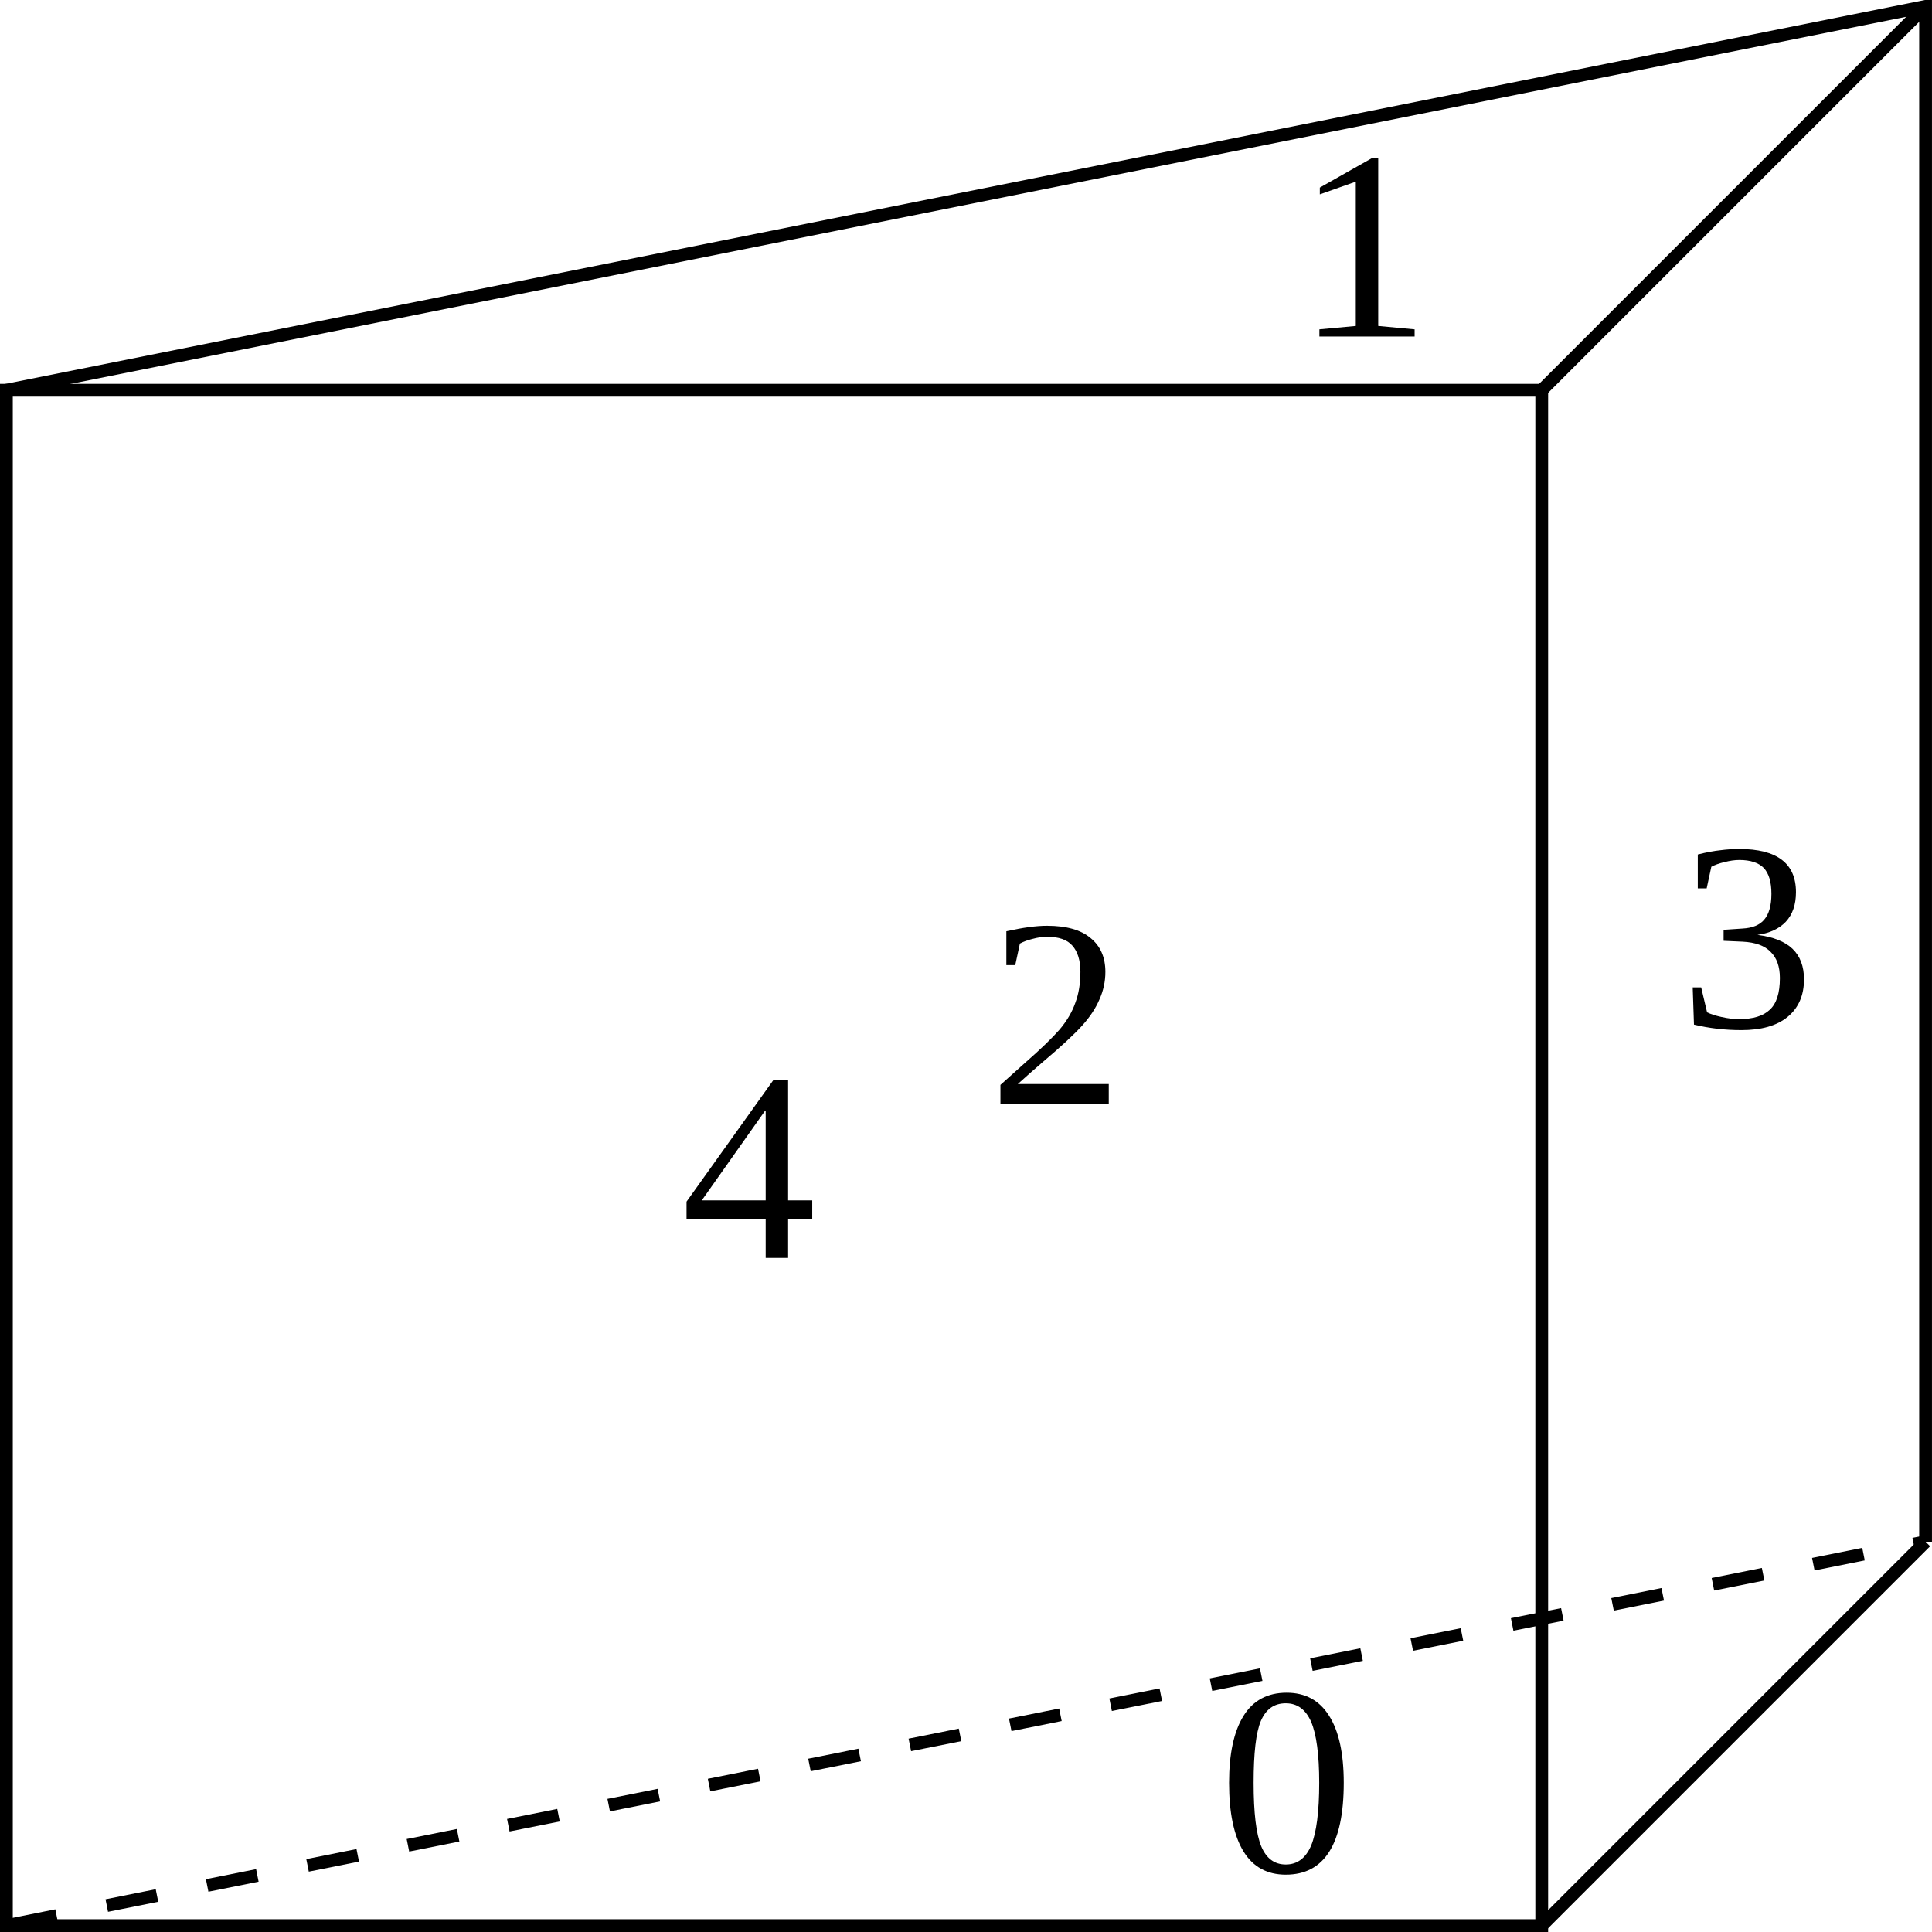
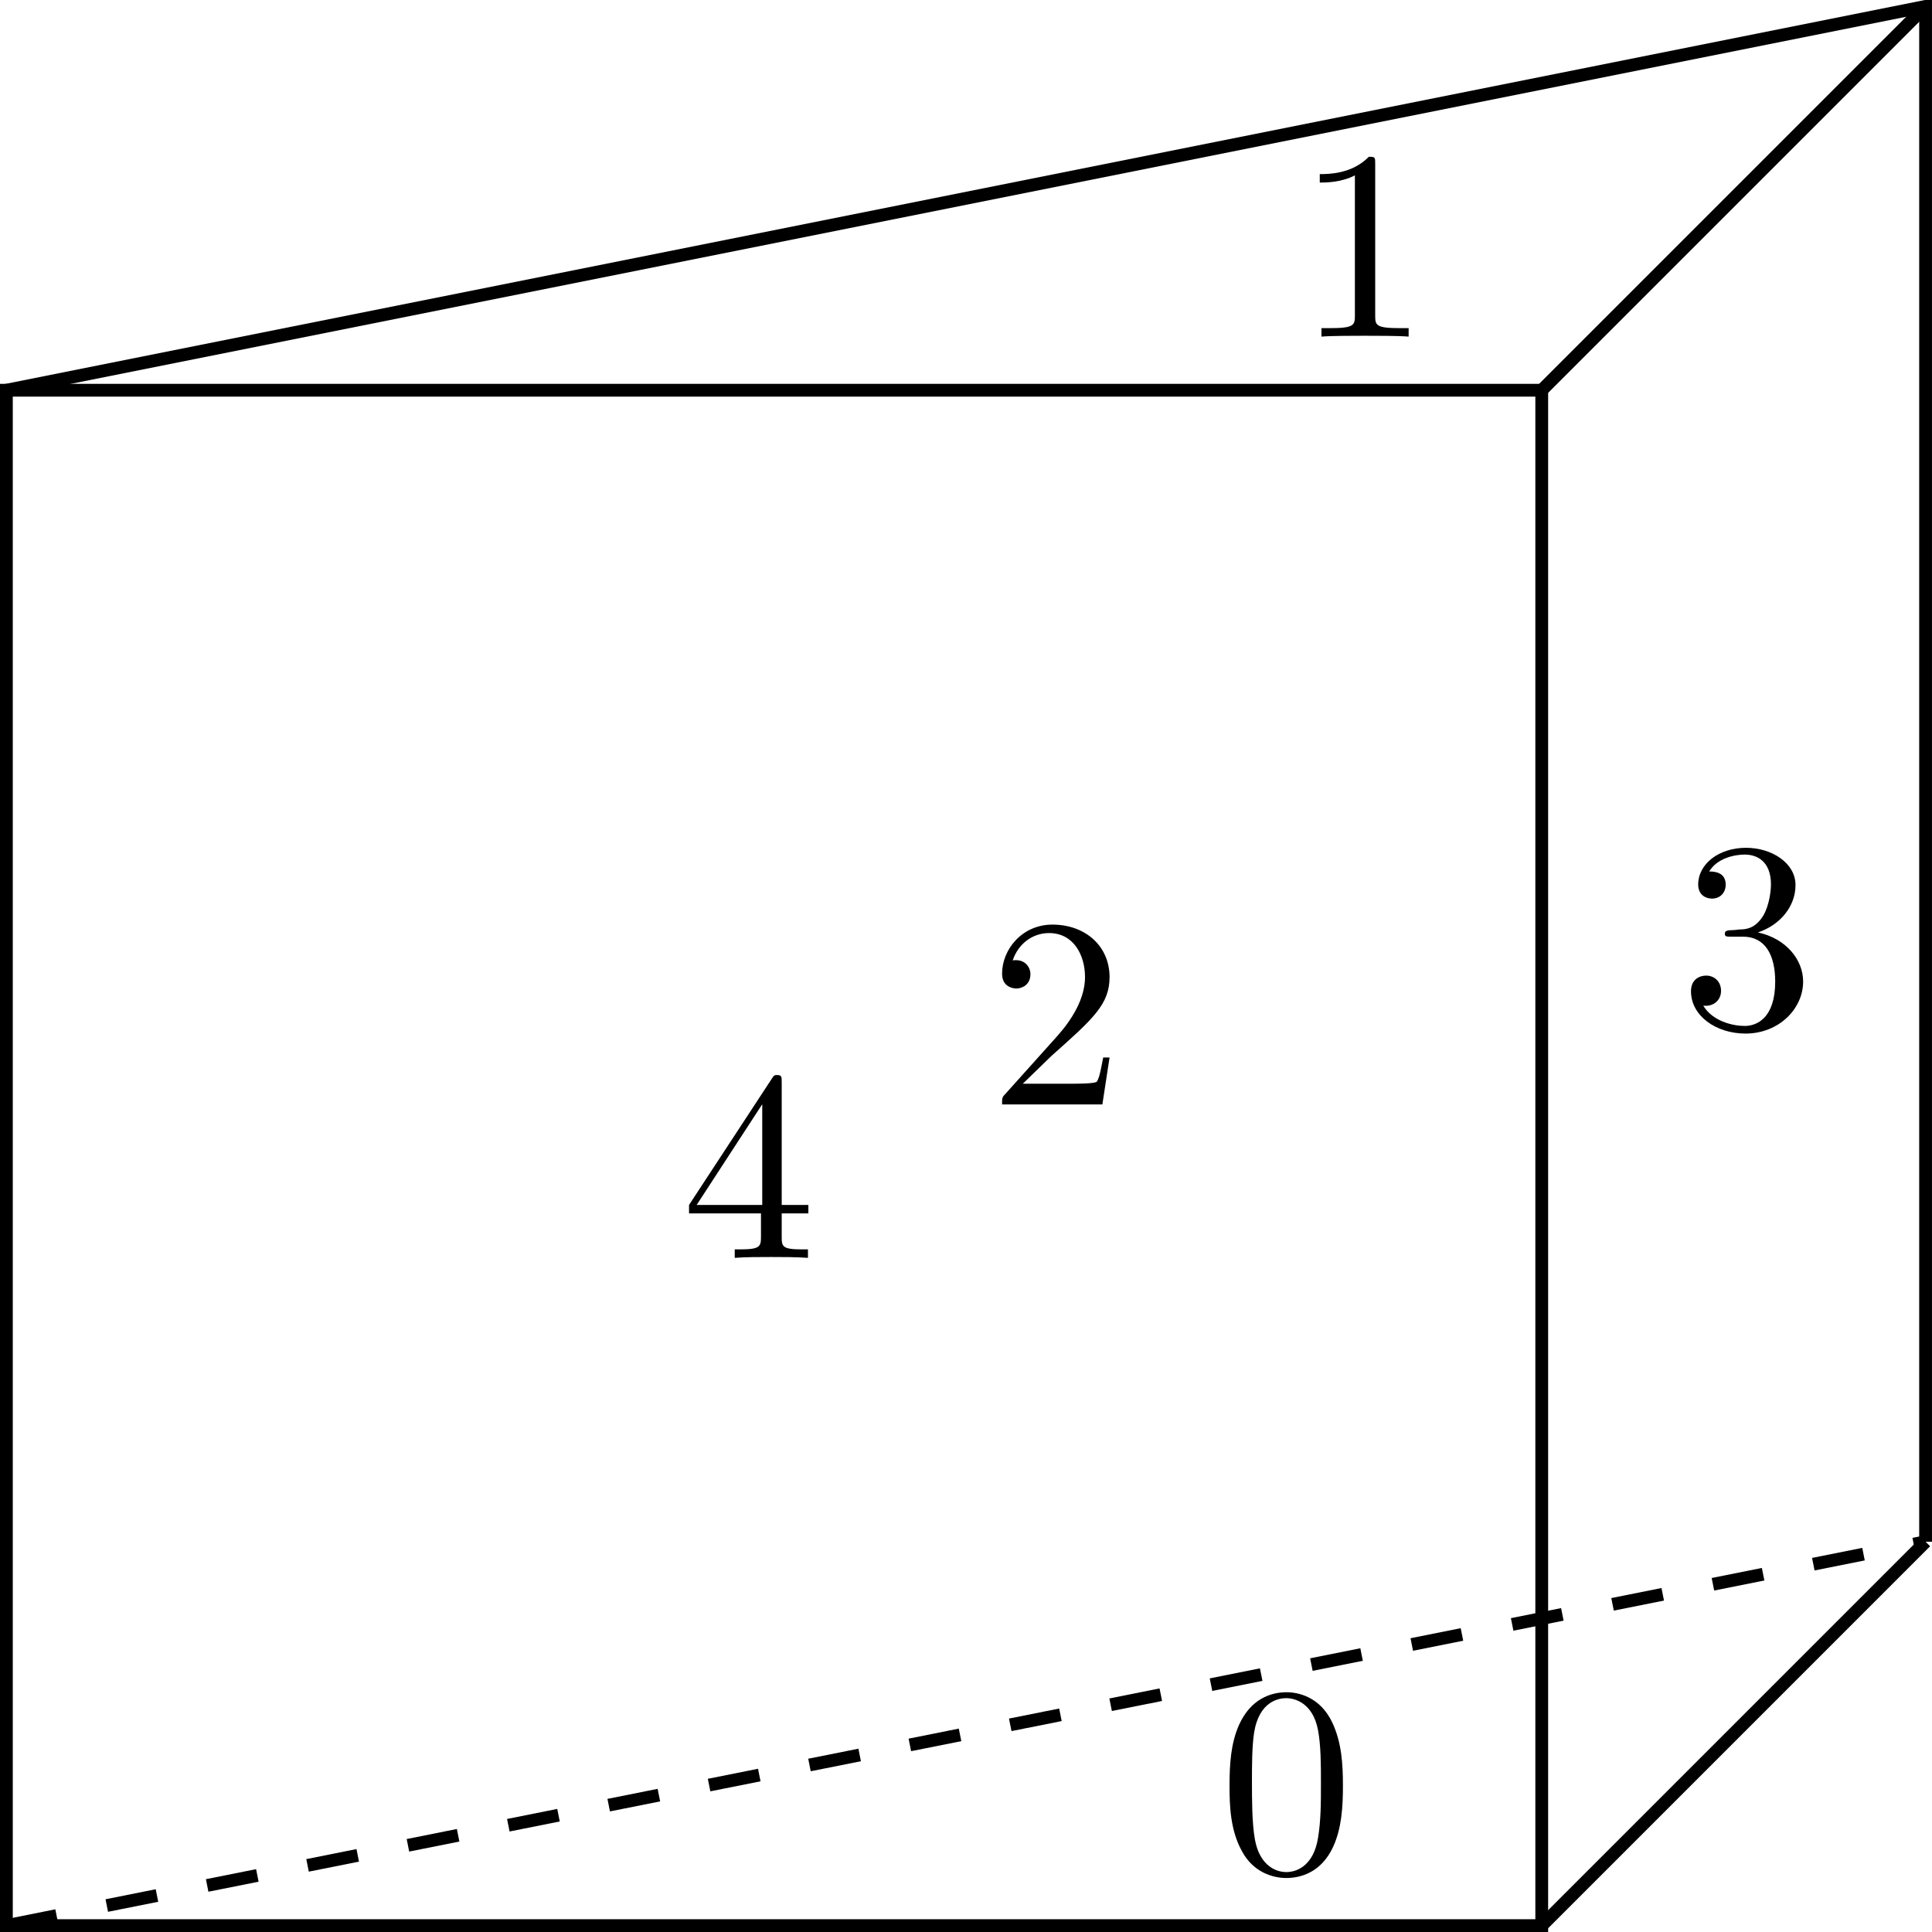
<svg xmlns="http://www.w3.org/2000/svg" id="svg5694" width="89.17" height="89.171" xml:space="preserve" version="1.0">
  <defs id="defs5697">
    <clipPath clipPathUnits="userSpaceOnUse" id="clipPath5717">
      <path d="M 0,0 L 73,0 L 73,74 L 0,74 L 0,0 z" id="path5719" />
    </clipPath>
  </defs>
  <g id="g5703" transform="matrix(1.25,0,0,-1.25,-1.38625,90.8975)">
-     <g clip-path="none" id="g5707">
-       <g id="g5713">
-         <g clip-path="url(#clipPath5717)" id="g5715">
-           <path id="path5721" style="fill:none;stroke:#000000;stroke-width:0.472;stroke-linecap:butt;stroke-linejoin:miter;stroke-miterlimit:10;stroke-dasharray:none;stroke-opacity:1" d="M 1.345,1.617 L 58.036,1.617 L 58.036,58.309 L 1.345,58.309 L 1.345,1.617 z" />
-           <path id="path5723" style="fill:none;stroke:#000000;stroke-width:0.472;stroke-linecap:butt;stroke-linejoin:miter;stroke-miterlimit:10;stroke-dasharray:none;stroke-opacity:1" d="M 58.036,1.617 L 72.209,15.791" />
-           <path id="path5725" style="fill:none;stroke:#000000;stroke-width:0.472;stroke-linecap:butt;stroke-linejoin:miter;stroke-miterlimit:10;stroke-dasharray:none;stroke-opacity:1" d="M 58.036,58.309 L 72.209,72.482" />
-           <path id="path5727" style="fill:none;stroke:#000000;stroke-width:0.472;stroke-linecap:butt;stroke-linejoin:miter;stroke-miterlimit:10;stroke-dasharray:1.89, 1.89;stroke-dashoffset:0;stroke-opacity:1" d="M 1.345,1.617 L 72.209,15.791" />
-           <path id="path5729" style="fill:none;stroke:#000000;stroke-width:0.472;stroke-linecap:butt;stroke-linejoin:miter;stroke-miterlimit:10;stroke-dasharray:none;stroke-opacity:1" d="M 72.209,15.791 L 72.209,72.482 L 1.345,58.309" />
-         </g>
+     <g id="g5713">
+       <g id="g5715" clip-path="url(#clipPath5717)">
+         <path d="m 1.345,1.617 56.691,0 0,56.692 -56.691,0 0,-56.692 z" style="fill:none;stroke:#000000;stroke-width:0.472;stroke-linecap:butt;stroke-linejoin:miter;stroke-miterlimit:10;stroke-opacity:1;stroke-dasharray:none" id="path5721" />
+         <path d="M 58.036,1.617 72.209,15.791" style="fill:none;stroke:#000000;stroke-width:0.472;stroke-linecap:butt;stroke-linejoin:miter;stroke-miterlimit:10;stroke-opacity:1;stroke-dasharray:none" id="path5723" />
+         <path d="M 58.036,58.309 72.209,72.482" style="fill:none;stroke:#000000;stroke-width:0.472;stroke-linecap:butt;stroke-linejoin:miter;stroke-miterlimit:10;stroke-opacity:1;stroke-dasharray:none" id="path5725" />
+         <path d="M 1.345,1.617 72.209,15.791" style="fill:none;stroke:#000000;stroke-width:0.472;stroke-linecap:butt;stroke-linejoin:miter;stroke-miterlimit:10;stroke-opacity:1;stroke-dasharray:1.89, 1.89;stroke-dashoffset:0" id="path5727" />
+         <path d="m 72.209,15.791 0,56.691 L 1.345,58.309" style="fill:none;stroke:#000000;stroke-width:0.472;stroke-linecap:butt;stroke-linejoin:miter;stroke-miterlimit:10;stroke-opacity:1;stroke-dasharray:none" id="path5729" />
      </g>
-       <text id="text5731" transform="matrix(1,0,0,-1,46.1162,3.5918)">
-         <tspan id="tspan5733" y="0" x="0" style="font-size:9.963px;font-variant:normal;font-weight:normal;font-stretch:normal;writing-mode:lr-tb;fill:#000000;fill-opacity:1;fill-rule:nonzero;stroke:none;font-family:cmr 10;-inkscape-font-specification:cmr10">0</tspan>
-       </text>
-       <text id="text5735" transform="matrix(1,0,0,-1,48.9512,60.2915)">
-         <tspan id="tspan5737" y="0" x="0" style="font-size:9.963px;font-variant:normal;font-weight:normal;font-stretch:normal;writing-mode:lr-tb;fill:#000000;fill-opacity:1;fill-rule:nonzero;stroke:none;font-family:cmr 10;-inkscape-font-specification:cmr10">1</tspan>
-       </text>
-       <text id="text5739" transform="matrix(1,0,0,-1,63.126,34.7764)">
-         <tspan id="tspan5741" y="0" x="0" style="font-size:9.963px;font-variant:normal;font-weight:normal;font-stretch:normal;writing-mode:lr-tb;fill:#000000;fill-opacity:1;fill-rule:nonzero;stroke:none;font-family:cmr 10;-inkscape-font-specification:cmr10">3</tspan>
-       </text>
-       <text id="text5743" transform="matrix(1,0,0,-1,26.2715,26.2715)">
-         <tspan id="tspan5745" y="0" x="0" style="font-size:9.963px;font-variant:normal;font-weight:normal;font-stretch:normal;writing-mode:lr-tb;fill:#000000;fill-opacity:1;fill-rule:nonzero;stroke:none;font-family:cmr 10;-inkscape-font-specification:cmr10">4</tspan>
-       </text>
-       <text id="text5747" transform="matrix(1,0,0,-1,37.6113,31.9414)">
-         <tspan id="tspan5749" y="0" x="0" style="font-size:9.963px;font-variant:normal;font-weight:normal;font-stretch:normal;writing-mode:lr-tb;fill:#000000;fill-opacity:1;fill-rule:nonzero;stroke:none;font-family:cmr 10;-inkscape-font-specification:cmr10">2</tspan>
-       </text>
    </g>
+     <text transform="scale(1,-1)" id="text5731" x="46.116" y="-3.592" style="-inkscape-font-specification:LMRoman10;font-family:LMRoman10;font-weight:normal;font-style:normal;font-stretch:normal;font-variant:normal;font-size:9.963px;text-anchor:start;text-align:start;writing-mode:lr;line-height:125%">
+       <tspan style="font-size:9.963px;font-variant:normal;font-weight:normal;font-stretch:normal;writing-mode:lr;fill:#000000;fill-opacity:1;fill-rule:nonzero;stroke:none;font-family:LMRoman10;-inkscape-font-specification:LMRoman10;font-style:normal;text-anchor:start;text-align:start;line-height:125%" x="46.116" y="-3.592" id="tspan5733">0</tspan>
+     </text>
+     <text transform="scale(1,-1)" id="text5735" x="48.951" y="-60.291" style="-inkscape-font-specification:LMRoman10;font-family:LMRoman10;font-weight:normal;font-style:normal;font-stretch:normal;font-variant:normal;font-size:9.963px;text-anchor:start;text-align:start;writing-mode:lr;line-height:125%">
+       <tspan style="font-size:9.963px;font-variant:normal;font-weight:normal;font-stretch:normal;writing-mode:lr;fill:#000000;fill-opacity:1;fill-rule:nonzero;stroke:none;font-family:LMRoman10;-inkscape-font-specification:LMRoman10;font-style:normal;text-anchor:start;text-align:start;line-height:125%" x="48.951" y="-60.291" id="tspan5737">1</tspan>
+     </text>
+     <text transform="scale(1,-1)" id="text5739" x="63.126" y="-34.776" style="-inkscape-font-specification:LMRoman10;font-family:LMRoman10;font-weight:normal;font-style:normal;font-stretch:normal;font-variant:normal;font-size:9.963px;text-anchor:start;text-align:start;writing-mode:lr;line-height:125%">
+       <tspan style="font-size:9.963px;font-variant:normal;font-weight:normal;font-stretch:normal;writing-mode:lr;fill:#000000;fill-opacity:1;fill-rule:nonzero;stroke:none;font-family:LMRoman10;-inkscape-font-specification:LMRoman10;font-style:normal;text-anchor:start;text-align:start;line-height:125%" x="63.126" y="-34.776" id="tspan5741">3</tspan>
+     </text>
+     <text transform="scale(1,-1)" id="text5743" x="26.271" y="-26.271" style="-inkscape-font-specification:LMRoman10;font-family:LMRoman10;font-weight:normal;font-style:normal;font-stretch:normal;font-variant:normal;font-size:9.963px;text-anchor:start;text-align:start;writing-mode:lr;line-height:125%">
+       <tspan style="font-size:9.963px;font-variant:normal;font-weight:normal;font-stretch:normal;writing-mode:lr;fill:#000000;fill-opacity:1;fill-rule:nonzero;stroke:none;font-family:LMRoman10;-inkscape-font-specification:LMRoman10;font-style:normal;text-anchor:start;text-align:start;line-height:125%" x="26.271" y="-26.271" id="tspan5745">4</tspan>
+     </text>
+     <text transform="scale(1,-1)" id="text5747" x="37.611" y="-31.941" style="-inkscape-font-specification:LMRoman10;font-family:LMRoman10;font-weight:normal;font-style:normal;font-stretch:normal;font-variant:normal;font-size:9.963px;text-anchor:start;text-align:start;writing-mode:lr;line-height:125%">
+       <tspan style="font-size:9.963px;font-variant:normal;font-weight:normal;font-stretch:normal;writing-mode:lr;fill:#000000;fill-opacity:1;fill-rule:nonzero;stroke:none;font-family:LMRoman10;-inkscape-font-specification:LMRoman10;font-style:normal;text-anchor:start;text-align:start;line-height:125%" x="37.611" y="-31.941" id="tspan5749">2</tspan>
+     </text>
  </g>
</svg>
